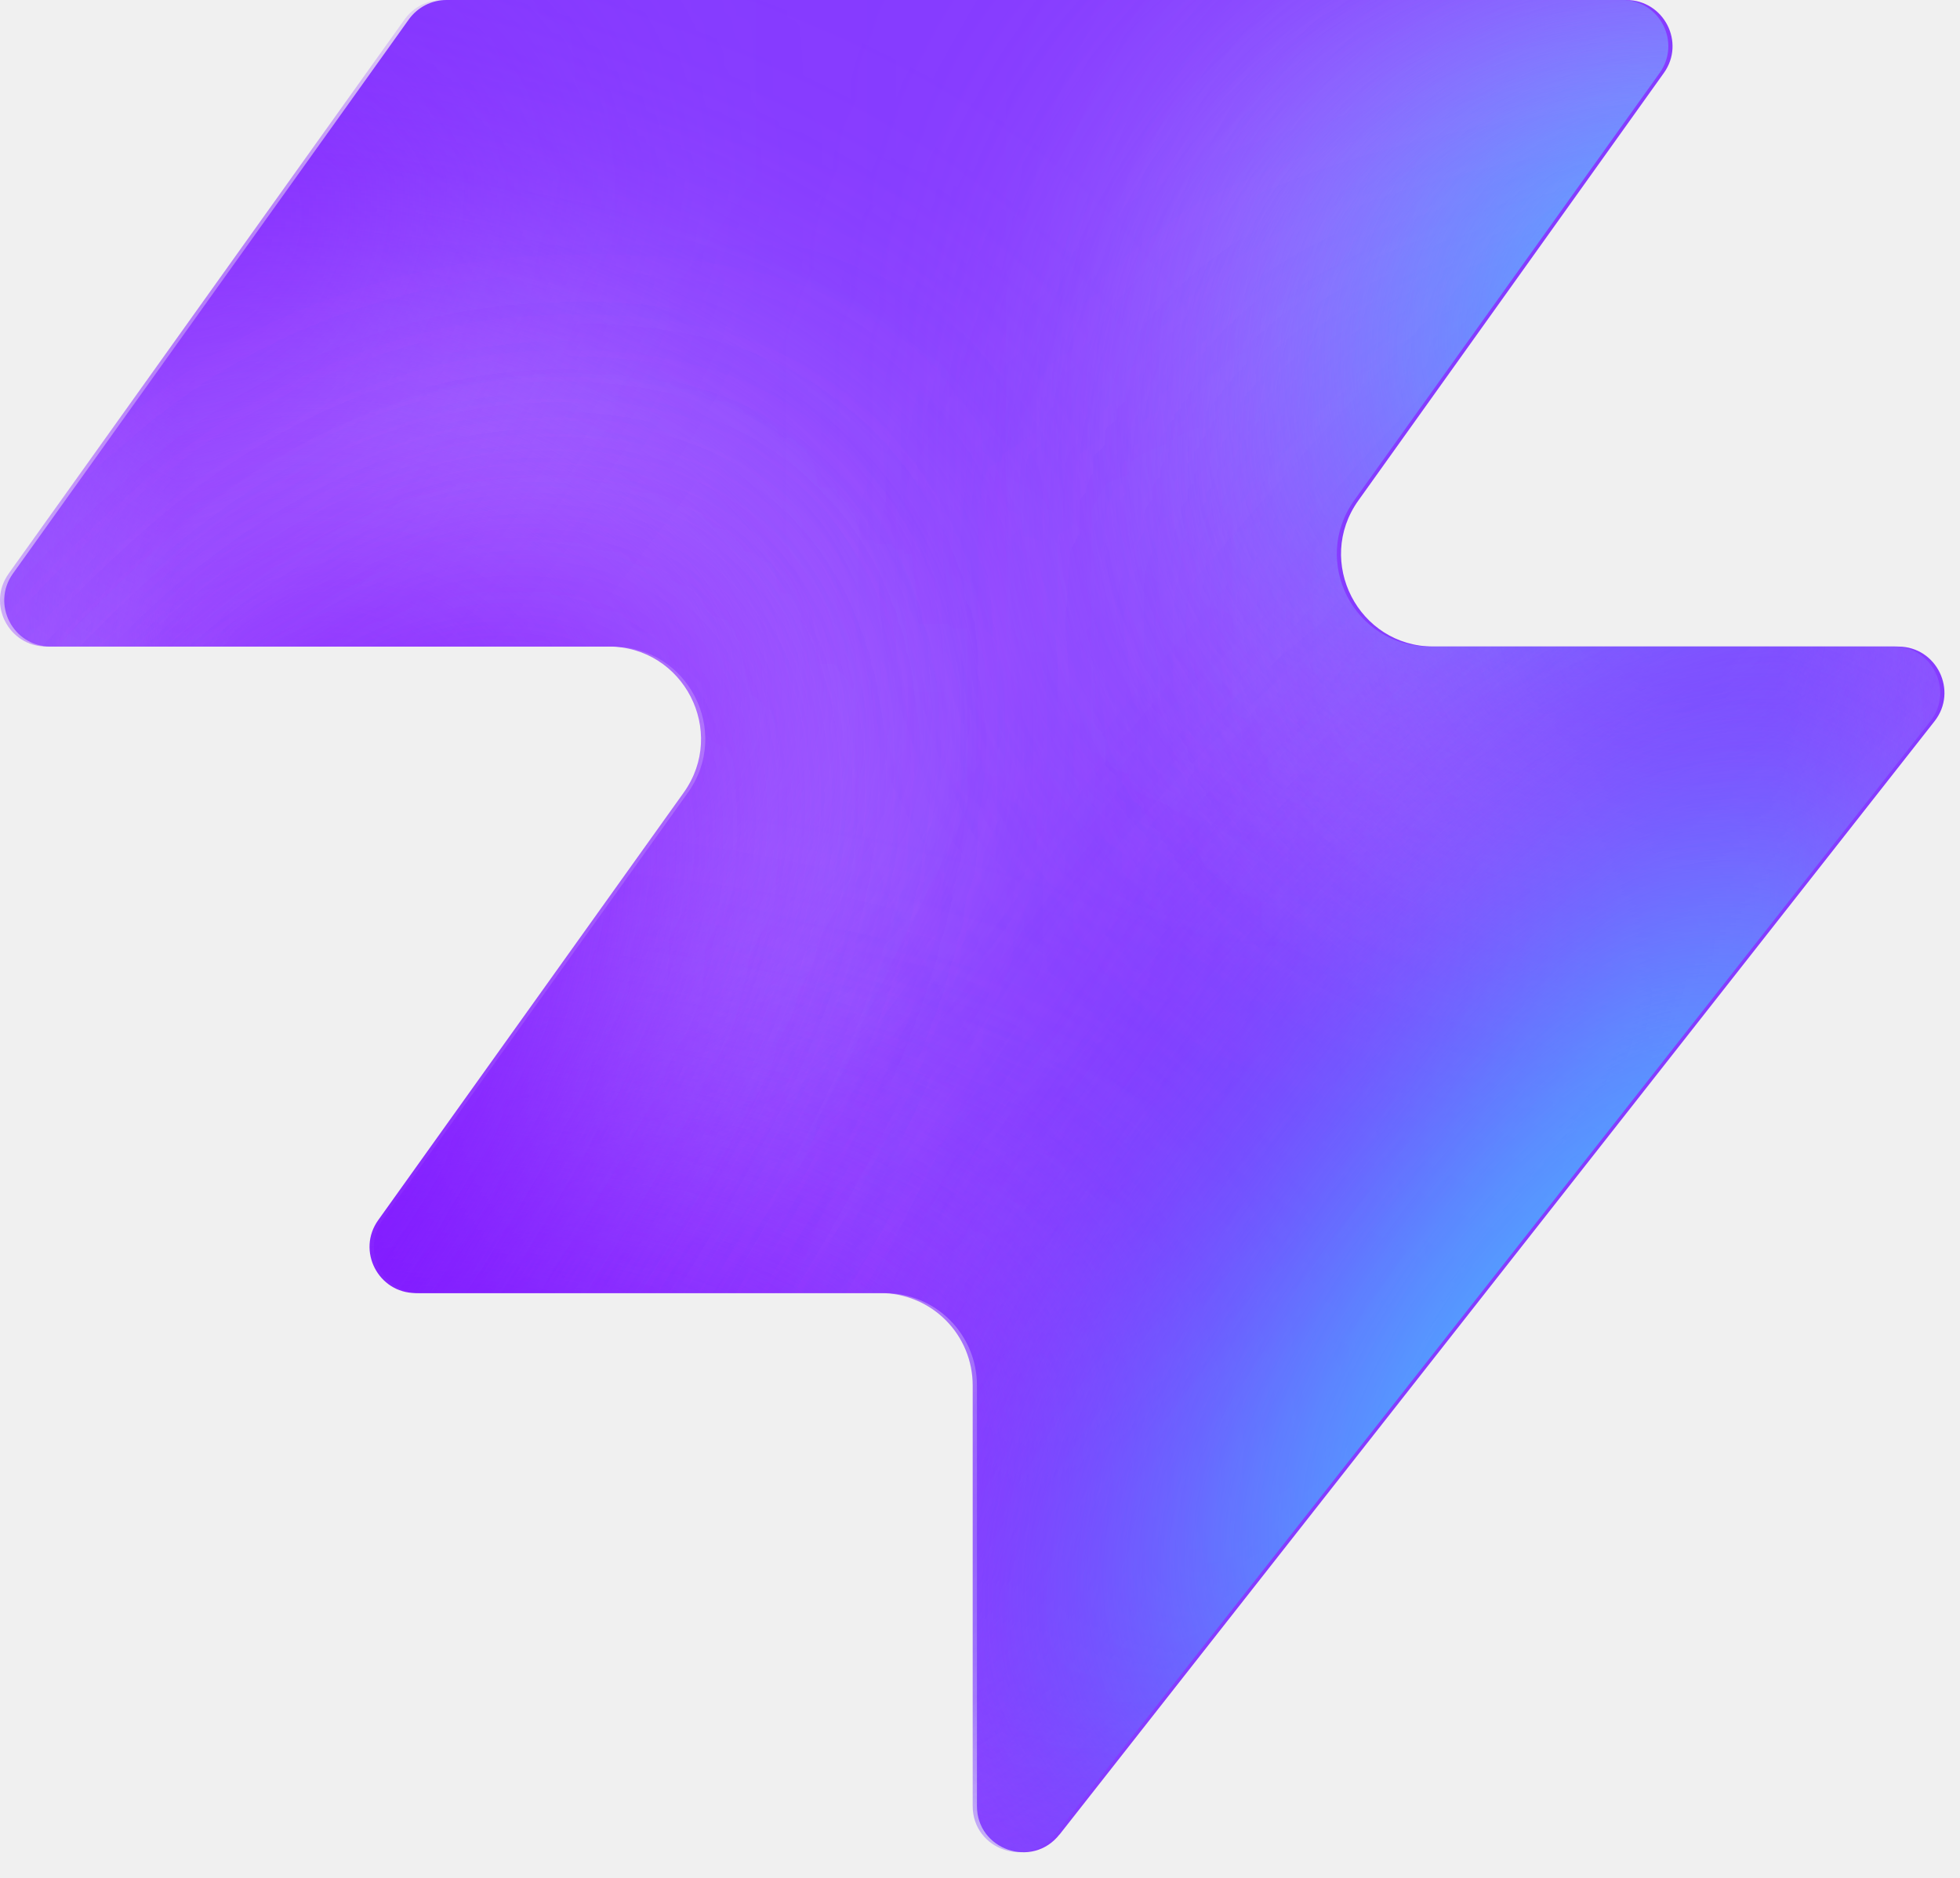
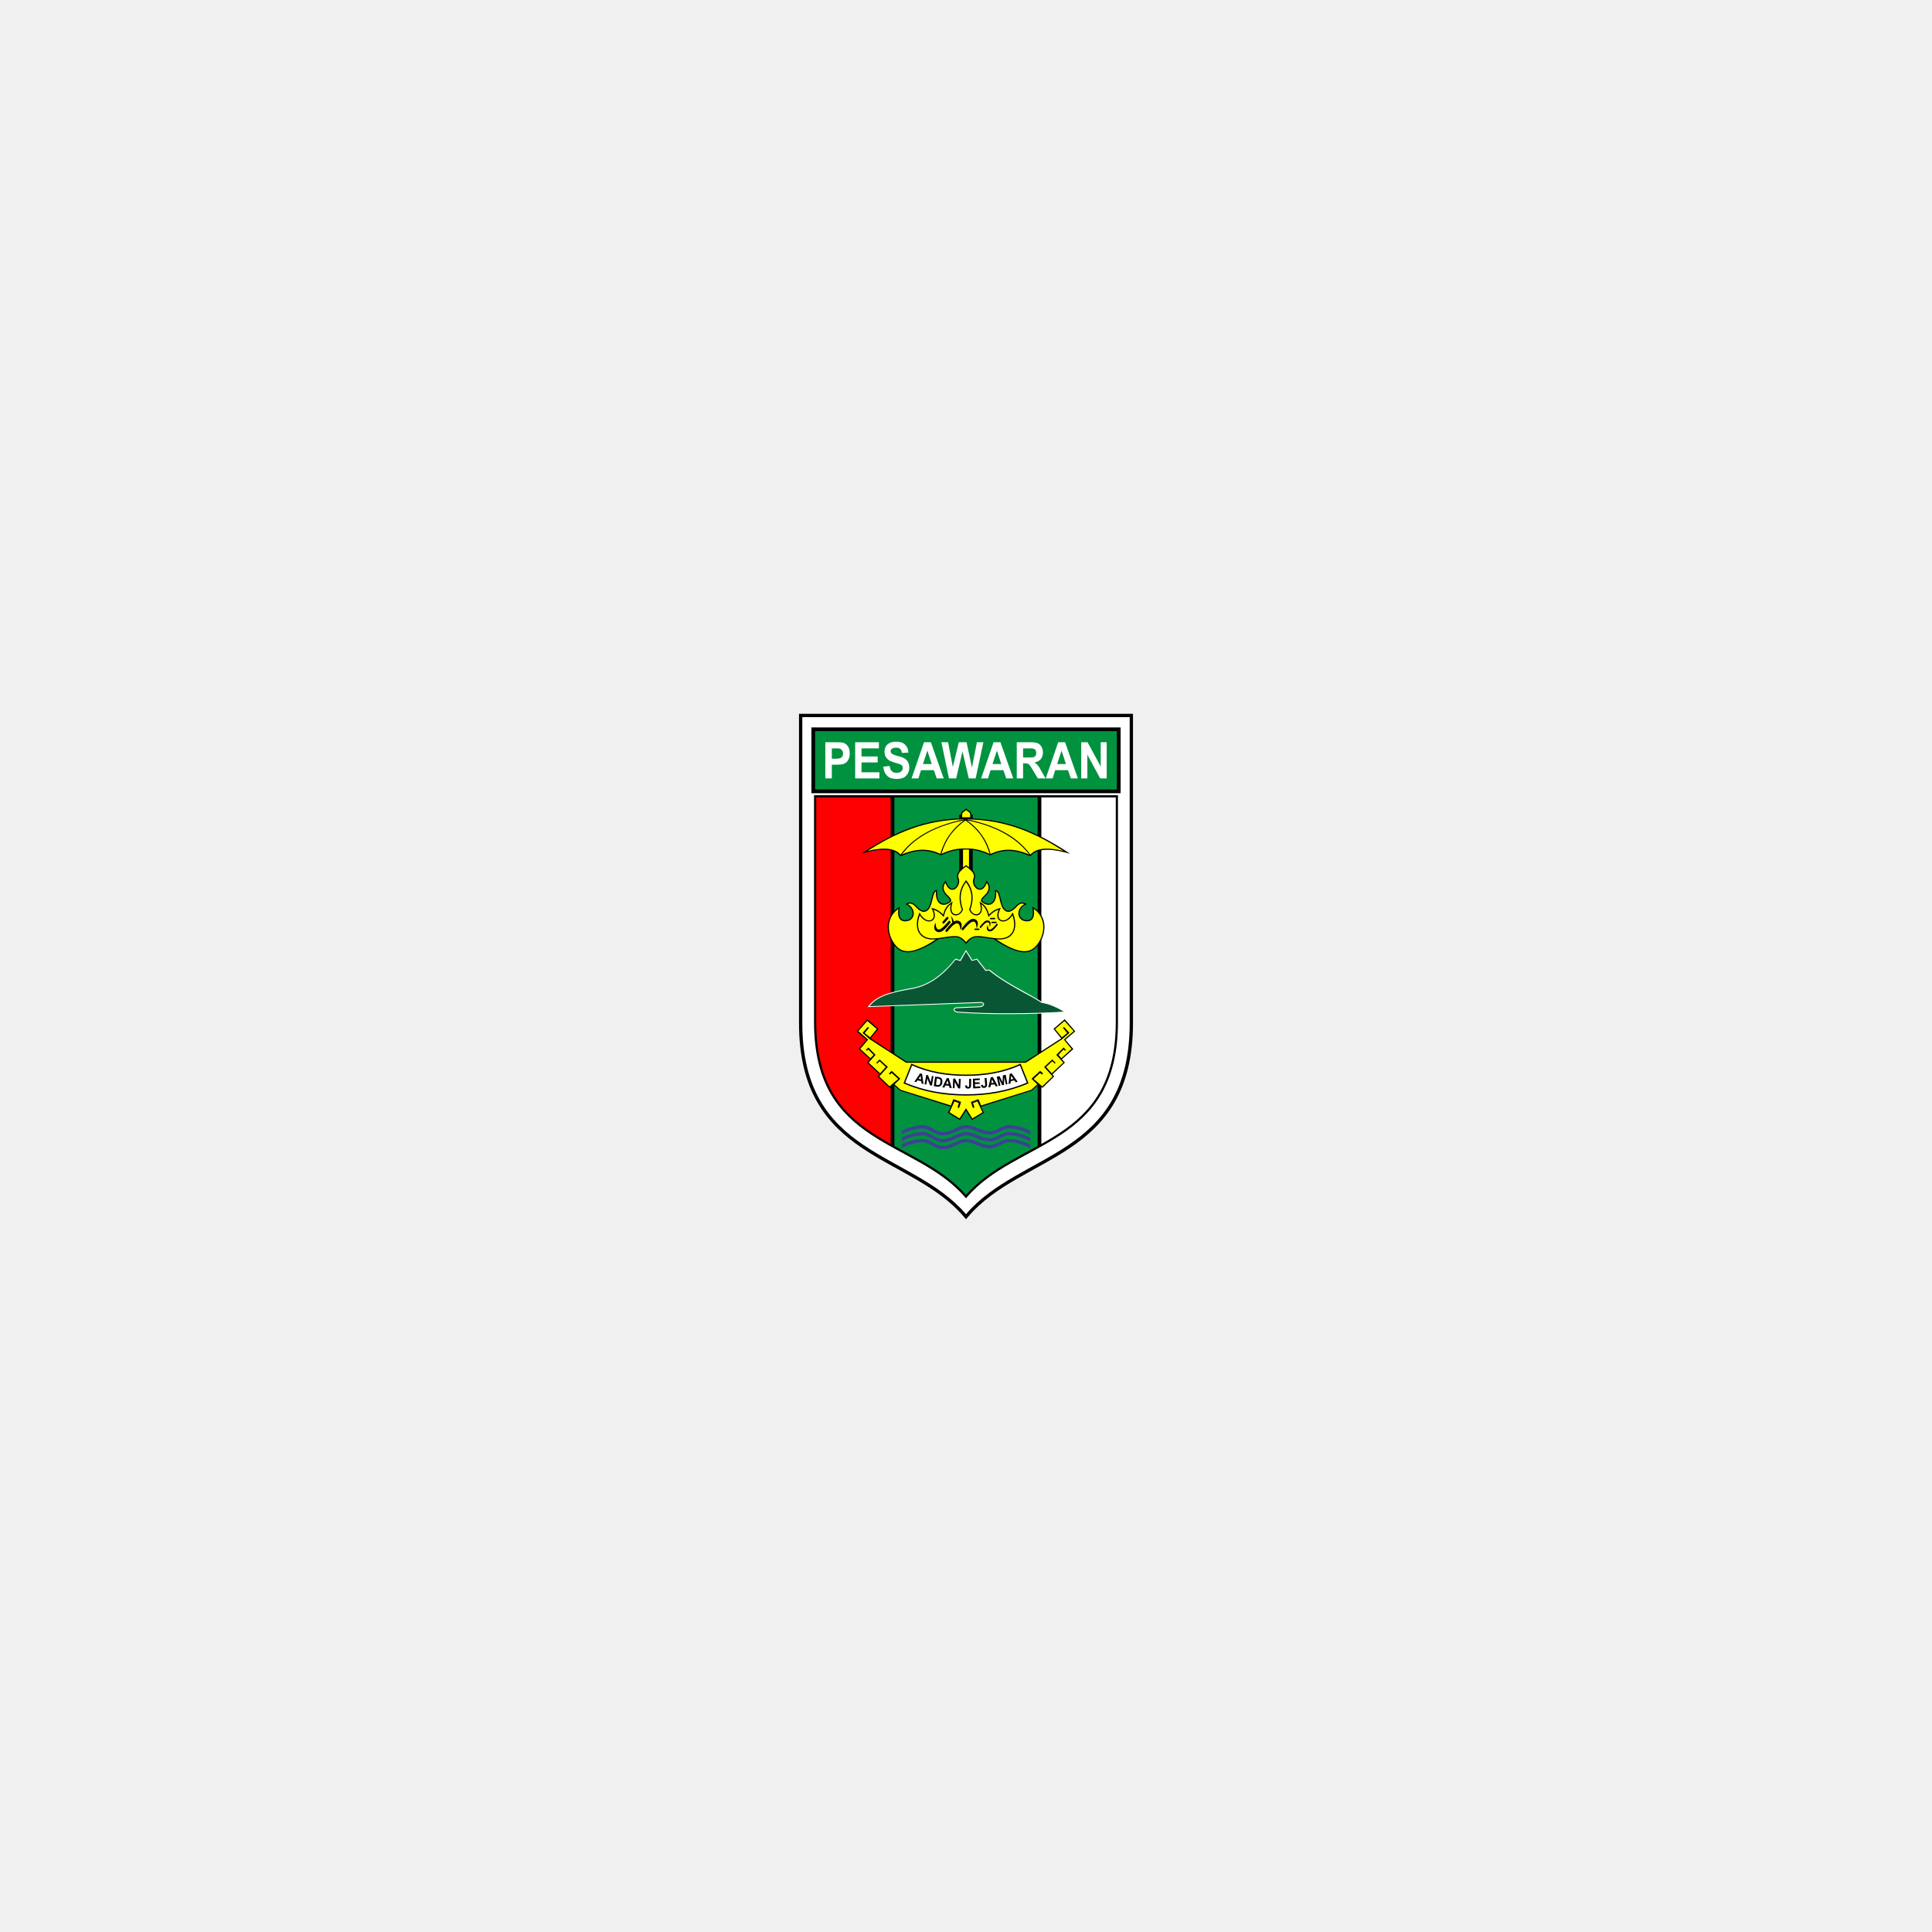
- <svg xmlns="http://www.w3.org/2000/svg" width="48" height="46" fill="none" viewBox="0 0 48 46">
-   <path fill="#863bff" d="M25.946 44.938c-.664.845-2.021.375-2.021-.698V33.937a2.26 2.26 0 0 0-2.262-2.262H10.287c-.92 0-1.456-1.04-.92-1.788l7.48-10.471c1.07-1.497 0-3.578-1.842-3.578H1.237c-.92 0-1.456-1.04-.92-1.788L10.013.474c.214-.297.556-.474.92-.474h28.894c.92 0 1.456 1.04.92 1.788l-7.48 10.471c-1.07 1.498 0 3.579 1.842 3.579h11.377c.943 0 1.473 1.088.89 1.83L25.947 44.94z" style="fill:#863bff;fill:color(display-p3 .525 .23 1);fill-opacity:1" />
-   <mask id="a" width="48" height="46" x="0" y="0" maskUnits="userSpaceOnUse" style="mask-type:alpha">
-     <path fill="#000" d="M25.842 44.938c-.664.844-2.021.375-2.021-.698V33.937a2.26 2.26 0 0 0-2.262-2.262H10.183c-.92 0-1.456-1.04-.92-1.788l7.48-10.471c1.07-1.498 0-3.579-1.842-3.579H1.133c-.92 0-1.456-1.04-.92-1.787L9.91.473c.214-.297.556-.474.92-.474h28.894c.92 0 1.456 1.04.92 1.788l-7.48 10.471c-1.07 1.498 0 3.578 1.842 3.578h11.377c.943 0 1.473 1.088.89 1.832L25.843 44.94z" style="fill:#000;fill-opacity:1" />
-   </mask>
-   <g mask="url(#a)">
-     <g filter="url(#b)">
-       <ellipse cx="5.508" cy="14.704" fill="#ede6ff" rx="5.508" ry="14.704" style="fill:#ede6ff;fill:color(display-p3 .927 .903 1);fill-opacity:1" transform="matrix(.00324 1 1 -.00324 -4.47 31.516)" />
-     </g>
-     <g filter="url(#c)">
-       <ellipse cx="10.399" cy="29.851" fill="#ede6ff" rx="10.399" ry="29.851" style="fill:#ede6ff;fill:color(display-p3 .927 .903 1);fill-opacity:1" transform="matrix(.00324 1 1 -.00324 -39.328 7.883)" />
-     </g>
-     <g filter="url(#d)">
-       <ellipse cx="5.508" cy="30.487" fill="#7e14ff" rx="5.508" ry="30.487" style="fill:#7e14ff;fill:color(display-p3 .492 .077 1);fill-opacity:1" transform="rotate(89.814 -25.913 -14.639)scale(1 -1)" />
-     </g>
-     <g filter="url(#e)">
-       <ellipse cx="5.508" cy="30.599" fill="#7e14ff" rx="5.508" ry="30.599" style="fill:#7e14ff;fill:color(display-p3 .492 .077 1);fill-opacity:1" transform="rotate(89.814 -32.644 -3.334)scale(1 -1)" />
-     </g>
-     <g filter="url(#f)">
-       <ellipse cx="5.508" cy="30.599" fill="#7e14ff" rx="5.508" ry="30.599" style="fill:#7e14ff;fill:color(display-p3 .492 .077 1);fill-opacity:1" transform="matrix(.00324 1 1 -.00324 -34.34 30.47)" />
-     </g>
-     <g filter="url(#g)">
-       <ellipse cx="14.072" cy="22.078" fill="#ede6ff" rx="14.072" ry="22.078" style="fill:#ede6ff;fill:color(display-p3 .927 .903 1);fill-opacity:1" transform="rotate(93.35 24.506 48.493)scale(-1 1)" />
-     </g>
-     <g filter="url(#h)">
-       <ellipse cx="3.47" cy="21.501" fill="#7e14ff" rx="3.47" ry="21.501" style="fill:#7e14ff;fill:color(display-p3 .492 .077 1);fill-opacity:1" transform="rotate(89.009 28.708 47.59)scale(-1 1)" />
-     </g>
-     <g filter="url(#i)">
-       <ellipse cx="3.47" cy="21.501" fill="#7e14ff" rx="3.47" ry="21.501" style="fill:#7e14ff;fill:color(display-p3 .492 .077 1);fill-opacity:1" transform="rotate(89.009 28.708 47.59)scale(-1 1)" />
-     </g>
-     <g filter="url(#j)">
-       <ellipse cx=".387" cy="8.972" fill="#7e14ff" rx="4.407" ry="29.108" style="fill:#7e14ff;fill:color(display-p3 .492 .077 1);fill-opacity:1" transform="rotate(39.51 .387 8.972)" />
-     </g>
-     <g filter="url(#k)">
-       <ellipse cx="47.523" cy="-6.092" fill="#7e14ff" rx="4.407" ry="29.108" style="fill:#7e14ff;fill:color(display-p3 .492 .077 1);fill-opacity:1" transform="rotate(37.892 47.523 -6.092)" />
-     </g>
-     <g filter="url(#l)">
-       <ellipse cx="41.412" cy="6.333" fill="#47bfff" rx="5.971" ry="9.665" style="fill:#47bfff;fill:color(display-p3 .28 .748 1);fill-opacity:1" transform="rotate(37.892 41.412 6.333)" />
-     </g>
-     <g filter="url(#m)">
-       <ellipse cx="-1.879" cy="38.332" fill="#7e14ff" rx="4.407" ry="29.108" style="fill:#7e14ff;fill:color(display-p3 .492 .077 1);fill-opacity:1" transform="rotate(37.892 -1.88 38.332)" />
-     </g>
-     <g filter="url(#n)">
-       <ellipse cx="-1.879" cy="38.332" fill="#7e14ff" rx="4.407" ry="29.108" style="fill:#7e14ff;fill:color(display-p3 .492 .077 1);fill-opacity:1" transform="rotate(37.892 -1.88 38.332)" />
-     </g>
-     <g filter="url(#o)">
-       <ellipse cx="35.651" cy="29.907" fill="#7e14ff" rx="4.407" ry="29.108" style="fill:#7e14ff;fill:color(display-p3 .492 .077 1);fill-opacity:1" transform="rotate(37.892 35.651 29.907)" />
-     </g>
-     <g filter="url(#p)">
-       <ellipse cx="38.418" cy="32.4" fill="#47bfff" rx="5.971" ry="15.297" style="fill:#47bfff;fill:color(display-p3 .28 .748 1);fill-opacity:1" transform="rotate(37.892 38.418 32.4)" />
+ <svg xmlns="http://www.w3.org/2000/svg" xml:space="preserve" width="100%" height="100%" version="1.1" style="shape-rendering:geometricPrecision; text-rendering:geometricPrecision; image-rendering:optimizeQuality; fill-rule:evenodd; clip-rule:evenodd" viewBox="-1250 0 11000 11000">
+   <defs>
+     <style type="text/css">
+     .str2 {stroke:black;stroke-width:42.532}
+     .str5 {stroke:black;stroke-width:42.532}
+     .str4 {stroke:black;stroke-width:42.532}
+     .str1 {stroke:black;stroke-width:42.532}
+     .str0 {stroke:black;stroke-width:37.579}
+     .str3 {stroke:black;stroke-width:12.528}
+     .str6 {stroke:black;stroke-width:7.516}
+     .fil0 {fill:none}
+     .fil11 {fill:black}
+     .fil8 {fill:black}
+     .fil2 {fill:#00923F}
+     .fil6 {fill:#095635}
+     .fil3 {fill:red}
+     .fil5 {fill:yellow}
+     .fil9 {fill:yellow}
+     .fil1 {fill:white}
+     .fil7 {fill:#3E4095;fill-rule:nonzero}
+     .fil10 {fill:black;fill-rule:nonzero}
+     .fil4 {fill:white;fill-rule:nonzero}
+   </style>
+     <clipPath id="id0">
+       <path d="M3391 5819c0,705 573,660 859,994 286,-334 859,-288 859,-994l0 -1285 -1718 0 0 1285z" />
+     </clipPath>
+   </defs>
+   <g id="Layer_x0020_1">
+     <g id="Kabupaten_x0020_Pesawaran_x0020__x005b_koleksilogo.com_x005d_.cdr">
+       <g>
+         <path class="fil0 str0" d="M3318 5825c0,764 621,726 932,1088 311,-362 932,-324 932,-1088l0 -1742 -932 0 -932 0 0 1742z" />
+         <path id="1" class="fil1" d="M3318 5825c0,764 621,726 932,1088 311,-362 932,-324 932,-1088l0 -1742 -932 0 -932 0 0 1742z" />
+       </g>
+       <g>
+    </g>
+       <g style="clip-path:url(#id0)">
+         <g>
+           <g>
+             <polygon class="fil0 str1" points="3821,4478 4679,4478 4679,6913 3821,6913 " />
+             <polygon id="1" class="fil2" points="3821,4478 4679,4478 4679,6913 3821,6913 " />
+           </g>
+           <g>
+             <polygon class="fil0 str1" points="3821,4478 3391,4478 3391,6913 3821,6913 " />
+             <polygon id="1" class="fil3" points="3821,4478 3391,4478 3391,6913 3821,6913 " />
+           </g>
+           <g>
+             <polygon class="fil0 str2" points="4679,4478 5109,4478 5109,6913 4679,6913 " />
+             <polygon id="1" class="fil1" points="4679,4478 5109,4478 5109,6913 4679,6913 " />
+           </g>
+         </g>
+       </g>
+       <path class="fil0 str3" d="M3391 5819c0,705 573,660 859,994 286,-334 859,-288 859,-994l0 -1285 -1718 0 0 1285z" />
+       <g>
+         <polygon class="fil0 str4" points="3391,4163 5109,4163 5109,4495 3391,4495 " />
+         <polygon id="1" class="fil2" points="3391,4163 5109,4163 5109,4495 3391,4495 " />
+       </g>
+       <path class="fil4" d="M3449 4432l0 -206 59 0c22,0 37,1 43,3 11,3 20,10 27,21 7,10 10,23 10,39 0,13 -2,24 -6,32 -4,9 -9,16 -15,21 -7,4 -13,8 -19,9 -9,2 -22,3 -38,3l-24 0 0 78 -37 0zm37 -171l0 59 20 0c14,0 24,-2 29,-4 5,-2 8,-5 11,-10 3,-4 4,-10 4,-16 0,-7 -2,-14 -6,-18 -3,-5 -8,-8 -14,-10 -5,-1 -13,-1 -27,-1l-17 0zm133 171l0 -206 135 0 0 35 -99 0 0 46 92 0 0 34 -92 0 0 56 102 0 0 35 -138 0zm160 -67l36 -4c2,14 6,23 13,30 6,6 15,9 26,9 12,0 21,-2 27,-8 6,-6 9,-12 9,-20 0,-5 -1,-9 -4,-12 -2,-4 -7,-7 -13,-9 -4,-2 -14,-5 -29,-9 -20,-6 -34,-12 -42,-21 -11,-11 -16,-25 -16,-41 0,-10 2,-20 7,-29 6,-10 13,-16 23,-21 10,-5 22,-7 36,-7 23,0 40,5 51,17 12,11 18,26 19,45l-37 2c-2,-11 -5,-18 -10,-23 -5,-5 -13,-7 -23,-7 -11,0 -19,2 -25,7 -4,4 -6,8 -6,13 0,5 2,9 5,13 5,4 16,9 34,14 18,4 31,9 40,14 8,5 15,12 20,21 5,9 7,20 7,33 0,12 -3,23 -9,33 -6,10 -14,18 -24,23 -11,5 -24,7 -40,7 -23,0 -41,-6 -53,-18 -12,-12 -20,-29 -22,-52zm344 67l-40 0 -16 -47 -73 0 -15 47 -39 0 71 -206 39 0 73 206zm-68 -82l-25 -76 -25 76 50 0zm98 82l-43 -206 38 0 27 141 34 -141 44 0 31 144 28 -144 37 0 -44 206 -39 0 -36 -154 -36 154 -41 0zm366 0l-40 0 -16 -47 -73 0 -15 47 -39 0 71 -206 39 0 73 206zm-68 -82l-25 -76 -25 76 50 0zm88 82l0 -206 77 0c20,0 34,2 43,6 8,4 15,10 21,20 5,9 8,20 8,32 0,15 -4,28 -12,38 -8,10 -20,16 -36,19 8,5 14,11 19,17 6,6 13,18 21,34l23 40 -44 0 -27 -45c-9,-16 -16,-26 -19,-30 -4,-4 -8,-7 -11,-9 -4,-1 -11,-2 -19,-2l-8 0 0 86 -36 0zm36 -119l28 0c17,0 28,-1 33,-2 4,-2 8,-5 10,-9 3,-4 4,-9 4,-15 0,-7 -2,-13 -5,-17 -3,-4 -8,-7 -14,-8 -3,-1 -12,-1 -27,-1l-29 0 0 52zm312 119l-40 0 -16 -47 -73 0 -15 47 -39 0 71 -206 39 0 73 206zm-68 -82l-25 -76 -25 76 50 0zm87 82l0 -206 36 0 75 138 0 -138 34 0 0 206 -37 0 -73 -135 0 135 -35 0z" />
+       <g>
+         <polygon class="fil0 str5" points="4233,4660 4267,4660 4267,4984 4233,4984 " />
+         <polygon id="1" class="fil5" points="4233,4660 4267,4660 4267,4984 4233,4984 " />
+       </g>
+       <path class="fil6" d="M4285 5469l-35 -56 -32 56 -27 -8c-57,69 -131,144 -246,166 -100,19 -198,34 -249,104l639 -24c21,0 24,24 -12,26l-121 4c-33,1 -20,24 -1,25 205,14 409,12 614,0 -40,-25 -83,-46 -132,-54 -99,-62 -203,-105 -298,-184 -8,-2 -15,-1 -22,2 -17,-22 -34,-44 -51,-65l-27 8z" />
+       <path class="fil4" d="M4282 5470l-32 -52 -31 54 -28 -8c-28,34 -60,70 -100,100 -40,30 -87,55 -145,66l-17 3c-92,17 -180,34 -228,96l634 -24c7,0 13,3 16,7 1,2 2,4 2,6 0,2 -1,5 -3,7 -3,5 -12,10 -27,10l-120 5c-10,0 -15,2 -18,5 0,1 -1,2 -1,3 0,1 1,3 2,4 3,4 9,7 15,8 102,7 205,10 307,9 100,0 199,-3 299,-9 -18,-11 -37,-21 -56,-29 -22,-10 -44,-17 -69,-21l0 0 -1 0c-34,-22 -69,-41 -105,-60 -65,-36 -131,-73 -193,-123 -3,-1 -6,-2 -9,-1 -4,0 -7,1 -10,2l-2 1 -51 -65 -28 7 -1 -1zm-30 -58l34 54 27 -8 51 65c3,-1 6,-2 9,-2 4,-1 8,0 12,1l1 0 0 0c62,51 127,87 193,123 35,19 70,39 105,60 24,5 47,12 69,21 22,10 43,21 63,34l7 4 -8 1c-102,6 -205,9 -307,9 -103,1 -205,-2 -307,-9 -8,-1 -16,-5 -19,-10 -2,-2 -3,-4 -3,-7 0,-2 1,-4 2,-6 4,-4 10,-7 21,-7l121 -5c13,0 20,-4 23,-8 1,-1 2,-3 2,-4 0,-1 -1,-2 -1,-4 -2,-2 -6,-4 -12,-4l-645 24 3 -4c50,-67 140,-84 235,-102l17 -3c57,-11 104,-35 143,-65 40,-30 73,-66 101,-101l1 -1 26 8 34 -58 2 4z" />
+       <path class="fil7" d="M3884 6516c17,-9 35,-16 53,-21 24,-7 47,-10 67,-10 22,-1 40,9 59,20 17,9 34,19 53,19 26,1 49,-10 71,-20 20,-9 40,-19 61,-19 25,-1 45,7 68,16 20,9 42,17 67,19 18,1 36,-8 54,-17 18,-9 36,-18 55,-18 21,0 44,3 68,10 19,5 38,13 56,22l0 22c-20,-12 -41,-20 -62,-26 -21,-7 -42,-10 -62,-10 -15,1 -31,9 -47,17 -20,10 -40,20 -63,19 -28,-2 -52,-12 -73,-20 -21,-9 -40,-16 -60,-16 -18,1 -36,9 -54,18 -24,11 -49,23 -79,22 -24,-1 -43,-11 -62,-22 -17,-9 -33,-18 -50,-18 -18,1 -40,4 -62,10 -20,6 -40,14 -58,24l0 -21zm0 -79c17,-8 35,-15 53,-20 24,-7 47,-11 67,-11 22,0 40,10 59,20 17,10 34,19 53,20 26,0 49,-10 71,-20 20,-10 40,-19 61,-20 25,-1 45,8 68,17 20,8 42,17 67,18 18,2 36,-7 54,-16 18,-9 36,-18 55,-19 21,0 44,4 68,10 19,6 38,13 56,23l0 21c-20,-11 -41,-20 -62,-26 -21,-6 -42,-9 -62,-9 -15,0 -31,8 -47,16 -20,10 -40,21 -63,19 -28,-2 -52,-11 -73,-20 -21,-8 -40,-16 -60,-15 -18,1 -36,9 -54,18 -24,11 -49,22 -79,21 -24,0 -43,-11 -62,-21 -17,-9 -33,-18 -50,-18 -18,0 -40,3 -62,10 -20,5 -40,13 -58,23l0 -21zm0 39c17,-8 35,-15 53,-20 24,-7 47,-10 67,-11 22,0 40,10 59,21 17,9 34,18 53,19 26,1 49,-10 71,-20 20,-10 40,-19 61,-20 25,0 45,8 68,17 20,8 42,17 67,19 18,1 36,-8 54,-17 18,-9 36,-18 55,-18 21,-1 44,3 68,9 19,6 38,14 56,23l0 22c-20,-12 -41,-21 -62,-27 -21,-6 -42,-9 -62,-9 -15,0 -31,8 -47,17 -20,10 -40,20 -63,18 -28,-1 -52,-11 -73,-19 -21,-9 -40,-16 -60,-16 -18,1 -36,9 -54,18 -24,11 -49,23 -79,22 -24,-1 -43,-12 -62,-22 -17,-9 -33,-18 -50,-18 -18,0 -40,4 -62,10 -20,6 -40,14 -58,24l0 -22z" />
+       <g>
+         <path class="fil8" d="M4255 4837l0 0 -8 0 -8 0 0 0c-45,0 -89,13 -129,32l-3 1 -3 -1c-77,-37 -147,-29 -222,5l-4 1 -4 -3c-17,-20 -40,-29 -66,-32 -38,-5 -81,2 -117,11l-39 10 34 -22c79,-50 160,-94 248,-126 99,-36 200,-53 305,-54l0 0 8 0 8 0 0 0c105,1 206,18 305,54 89,32 170,76 249,126l34 22 -39 -10c-37,-9 -80,-16 -117,-11 -26,3 -50,12 -67,32l-3 3 -4 -1c-76,-34 -146,-42 -222,-5l-3 1 -3 -1c-41,-19 -85,-32 -130,-32z" />
+         <path class="fil9" d="M3689 4845c154,-97 321,-178 557,-180l0 0 1 0 2 0 0 0c236,2 403,83 556,180 -97,-24 -157,-15 -190,22 -69,-30 -143,-45 -227,-4 -44,-21 -91,-34 -139,-32l0 0 -2 0 -1 0 0 0c-49,-2 -95,11 -139,32 -84,-41 -158,-26 -228,4 -32,-37 -92,-46 -190,-22z" />
+         <path class="fil10" d="M4613 4869c-33,-43 -74,-83 -133,-117 -56,-34 -129,-62 -225,-82 29,21 56,45 78,75 25,32 45,71 57,117l-5 2c-13,-46 -32,-84 -56,-116 -25,-32 -55,-59 -88,-81l-11 -8 14 3c103,21 180,50 239,85 60,35 101,75 134,119l-4 3z" />
+         <path class="fil10" d="M3877 4866c33,-44 75,-84 135,-119 59,-35 136,-64 239,-85l13 -3 -11 8c-33,22 -62,49 -87,81 -24,32 -44,70 -56,116l-6 -2c13,-46 33,-85 58,-117 22,-30 48,-54 77,-75 -96,20 -168,48 -225,82 -58,34 -100,74 -132,117l-5 -3z" />
+       </g>
+       <path class="fil8" d="M4221 4653c0,-5 0,-10 0,-15l0 0 0 -1c1,-6 3,-12 8,-17 5,-4 13,-7 17,-12l5 -6 5 6c4,5 12,8 17,12 5,5 7,11 8,17l0 1 0 0c0,5 0,10 0,15l0 7 -7 0c-15,0 -31,0 -46,0l-7 0 0 -7z" />
+       <path class="fil9" d="M4228 4653c16,0 30,0 46,0 0,-5 0,-10 0,-15 -1,-16 -15,-16 -23,-26l0 0 0 0c-8,10 -22,10 -23,26 0,5 0,10 0,15z" />
+       <path class="fil8" d="M4356 5106c-6,6 -14,14 -15,23 13,11 32,21 49,14 24,-10 27,-45 26,-67l-1 -10 9 3c10,3 15,16 18,25 4,13 6,26 10,39 3,13 8,30 16,40 6,7 14,12 23,12 17,0 34,-17 45,-29 12,-13 30,-24 49,-14l11 6 -11 5c-20,11 -35,34 -29,57 3,11 10,19 20,25 13,4 30,7 42,-2 15,-12 14,-40 11,-57l-2 -15 13 9c24,17 42,40 51,69 8,26 7,53 1,78 -7,27 -21,53 -39,73 -8,9 -18,17 -28,22 -24,13 -52,12 -77,5 -38,-9 -76,-29 -109,-49l0 0 -189 -128 -188 128 0 0c-33,20 -71,40 -109,49 -25,7 -53,8 -77,-5 -10,-5 -20,-13 -28,-22 -18,-20 -32,-46 -39,-73 -6,-25 -7,-52 1,-78 9,-29 27,-52 51,-69l13 -9 -2 15c-3,17 -4,45 11,57 12,9 29,6 42,2 10,-6 17,-14 20,-25 5,-23 -9,-46 -29,-57l-11 -5 11 -6c19,-10 36,1 49,14 11,12 28,29 45,29 9,0 17,-5 23,-12 8,-10 13,-27 16,-40 4,-13 6,-26 10,-39 3,-9 8,-22 18,-25l9 -3 -1 10c-1,22 2,57 26,67 17,7 36,-3 49,-14 -1,-9 -9,-17 -15,-23 -27,-23 -40,-52 -18,-83l7 -10 4 11c5,11 14,30 26,34 6,3 13,2 19,-1 16,-10 25,-30 20,-49 0,-2 -1,-3 -1,-5 -14,-31 22,-59 44,-74l4 -3 5 3c22,15 58,43 44,74 0,2 -1,3 -1,5 -5,19 4,39 20,49 6,3 13,4 19,1 12,-4 21,-23 26,-34l4 -11 7 10c22,31 9,60 -18,83z" />
+       <path class="fil9" d="M4058 5362l192 -130 193 130c104,64 165,69 205,24 57,-65 59,-162 -12,-211 8,53 -13,83 -63,66 -38,-20 -30,-72 9,-93 -11,-6 -25,-5 -42,13 -25,27 -51,45 -77,16 -22,-28 -23,-96 -41,-102 5,71 -39,99 -87,57 -1,-11 5,-20 17,-31 28,-25 34,-49 17,-74 -13,28 -27,47 -54,36 -22,-13 -31,-41 -22,-63 10,-22 -10,-43 -42,-66l-1 0 0 0c-32,23 -52,44 -42,66 9,22 -1,50 -22,63 -27,11 -41,-8 -54,-36 -17,25 -11,49 17,74 12,11 18,20 17,31 -48,42 -92,14 -87,-57 -18,6 -19,74 -41,102 -26,29 -52,11 -77,-16 -17,-18 -31,-19 -42,-13 39,21 47,73 9,93 -50,17 -71,-13 -63,-66 -71,49 -69,146 -12,211 40,45 101,40 205,-24z" />
+       <path class="fil8" d="M4120 5207c6,-25 18,-49 40,-64l14 -10 -4 17c-3,12 -5,26 -1,38 3,8 8,14 16,16 7,3 15,1 22,-2 9,-5 15,-14 19,-23 -20,-56 -18,-110 18,-159l6 -9 7 9c36,49 38,103 18,159 4,9 10,18 19,23 7,3 15,5 22,2 8,-2 13,-8 16,-16 4,-12 2,-26 -1,-38l-4 -17 14 10c22,15 34,39 40,64 15,-15 32,-28 53,-34l14 -4 -6 13c-7,16 -13,42 4,54 8,6 19,5 29,2 14,-6 26,-18 34,-31l7 -12 5 14c12,34 17,79 -8,110 -17,22 -44,30 -72,30l0 0c-21,0 -42,-3 -63,-6 -19,-3 -37,-6 -56,-7 -5,0 -11,0 -17,0 -19,2 -37,16 -48,31l-7 8 -6 -8c-11,-15 -30,-29 -48,-31 -6,0 -12,0 -17,0 -19,1 -37,4 -56,7 -21,3 -42,6 -63,6l0 0c-28,0 -55,-8 -72,-30 -25,-31 -20,-76 -8,-110l5 -14 7 12c8,13 20,25 34,31 10,3 21,4 29,-2 17,-12 11,-38 4,-54l-6 -13 14 4c21,6 38,19 53,34z" />
+       <path class="fil9" d="M4196 5330c17,1 38,13 53,33l1 1 1 -1c16,-20 37,-32 54,-33 43,-3 83,12 136,13 75,-1 99,-60 73,-132 -37,61 -110,39 -78,-31 -19,5 -39,18 -58,41 -7,-32 -19,-58 -41,-73 20,73 -48,84 -69,31 22,-59 16,-111 -17,-155l-1 -2 -1 2c-32,44 -38,96 -16,155 -21,53 -89,42 -69,-31 -22,15 -34,41 -41,73 -19,-23 -39,-36 -58,-41 32,70 -41,92 -78,31 -26,72 -2,131 73,132 53,-1 93,-16 136,-13z" />
+       <g>
+         <path class="fil11" d="M4077 5252c0,28 7,39 17,40 18,1 44,-33 58,-48 5,-6 13,6 9,10 -13,14 -31,41 -53,51 -5,2 -11,3 -16,2 -17,-3 -33,-19 -15,-55zm104 -5c-4,-13 -10,-24 -18,-34 5,13 8,26 9,40 -15,12 -28,31 -38,42 -4,4 4,16 9,10 13,-16 39,-49 57,-48 10,1 17,12 18,40 17,-36 2,-53 -15,-55 -6,-1 -12,0 -17,2 -2,1 -3,2 -5,3zm-42 -24c3,-3 7,-3 9,-1 3,3 3,7 1,9l-23 25c-2,3 -6,3 -9,1 -2,-3 -2,-7 0,-9l22 -25z" />
+         <path class="fil11" d="M4310 5287c0,-28 -7,-39 -17,-40 -18,-1 -44,32 -58,48 -5,6 -13,-6 -9,-10 13,-14 31,-41 53,-51 5,-2 11,-3 16,-2 17,2 32,19 15,55z" />
+         <path class="fil11" d="M4385 5278c0,-20 -5,-27 -12,-27 -12,-1 -29,21 -38,32 -4,4 -9,-4 -6,-7 8,-9 20,-28 35,-34 3,-1 7,-2 11,-1 11,1 21,12 10,37z" />
+         <path class="fil11" d="M4374 5266c0,19 5,26 11,27 12,0 30,-22 39,-33 3,-4 9,4 6,7 -9,9 -20,28 -35,34 -3,2 -7,2 -11,2 -12,-2 -22,-13 -10,-37z" />
+         <path class="fil11" d="M4301 5287l22 0c2,0 4,2 4,4l0 0c0,2 -2,4 -4,4l-22 0c-2,0 -4,-2 -4,-4l0 0c0,-2 2,-4 4,-4z" />
+         <path class="fil11" d="M4390 5226l22 0c3,0 5,2 5,4l0 0c0,2 -2,4 -5,4l-22 0c-2,0 -4,-2 -4,-4l0 0c0,-2 2,-4 4,-4z" />
+         <path class="fil11" d="M4398 5248l22 0c3,0 5,2 5,4l0 0c0,2 -2,4 -5,4l-22 0c-2,0 -4,-2 -4,-4l0 0c0,-2 2,-4 4,-4z" />
+       </g>
+       <path class="fil8" d="M4163 6301l-288 -91 -39 -34 -21 18 -68 -65 11 -12 -72 -67 18 -19 -65 -58 44 -53 -56 -48 61 -69 64 55 -45 54 204 132c226,0 451,0 677,0l204 -132 -44 -54 64 -55 60 69 -56 48 45 53 -65 58 17 19 -71 67 10 12 -67 65 -21 -18 -40 34 -288 91 16 35 -68 41 -34 -54 -35 54 -68 -41 16 -35z" />
+       <path class="fil9" d="M4213 6368l37 -58 36 58 58 -35 -29 -62 -25 9 8 26 -9 2 -11 -34 43 -16 15 36 285 -89 35 -31 -33 -32 49 -45 17 15 -7 6 -10 -9 -37 34 49 42 59 -56 -48 -54 46 -43 19 19 -4 5 -15 -14 -35 33 32 36 66 -61 -40 -44 42 -42 13 14 -5 5 -8 -8 -30 31 17 19 58 -53 -44 -53 56 -48 -52 -58 -54 46 39 47 30 -24 -24 -30 6 -5 31 34 -42 36 -207 134c-227,0 -454,0 -681,0l-207 -134 -41 -36 30 -34 7 5 -25 30 31 24 38 -47 -54 -46 -51 58 56 48 -45 53 58 53 18 -19 -31 -31 -7 8 -6 -5 14 -14 41 42 -39 44 65 61 32 -36 -35 -33 -14 14 -5 -5 19 -19 47 43 -49 54 59 56 49 -42 -37 -34 -10 9 -6 -6 16 -15 49 45 -33 32 35 31 286 89 14 -36 44 16 -11 34 -9 -2 7 -26 -25 -9 -28 62 57 35z" />
+       <path class="fil1 str6" d="M3899 6166c111,48 229,68 351,68 122,0 240,-20 351,-68l-42 -105c-97,44 -200,61 -309,61 -109,0 -212,-17 -309,-61l-42 105z" />
+       <path class="fil10" d="M4008 6172l-11 -3 -2 -13 -21 -5 -7 10 -11 -2 33 -48 11 3 8 58zm-14 -26l-2 -21 -12 17 14 4zm20 27l10 -53 10 2 15 40 7 -36 9 1 -9 54 -11 -2 -15 -39 -6 35 -10 -2zm60 -43l20 2c4,1 8,2 10,3 3,1 5,3 7,6 2,3 3,6 4,9 1,4 1,8 0,13 0,5 -1,9 -3,12 -2,3 -4,6 -7,8 -2,2 -5,3 -8,4 -2,0 -6,0 -10,0l-20 -3 7 -54zm10 10l-5 36 8 1c3,1 5,1 7,1 2,-1 3,-1 4,-2 2,-1 3,-3 4,-5 1,-2 2,-5 2,-10 1,-4 1,-7 0,-9 0,-3 -1,-5 -2,-6 -1,-2 -3,-3 -5,-3 -1,-1 -4,-1 -8,-2l-5 -1zm85 55l-12 -1 -4 -12 -21 -2 -5 12 -12 -1 26 -53 11 1 17 56zm-18 -23l-6 -21 -9 20 15 1zm24 23l2 -54 11 0 20 38 2 -37 10 1 -3 54 -11 0 -20 -37 -1 36 -10 -1zm93 -52l11 -1 0 35c0,5 0,8 -1,10 -1,4 -3,6 -5,8 -3,2 -7,3 -11,3 -5,0 -10,-1 -12,-4 -3,-3 -5,-7 -5,-13l10 -2c0,3 1,6 2,7 1,2 3,3 5,3 2,0 4,-1 5,-2 1,-2 2,-5 1,-9l0 -35zm23 54l-2 -55 39 -2 1 9 -29 2 1 12 26 -1 1 9 -27 1 1 15 29 -2 1 10 -41 2zm65 -59l11 -1 3 35c0,4 0,8 -1,10 -1,3 -2,6 -5,8 -3,2 -6,4 -11,4 -5,0 -9,-1 -12,-3 -3,-3 -5,-8 -5,-13l10 -2c0,3 1,5 2,6 1,2 3,3 5,3 2,-1 4,-1 5,-3 1,-1 1,-4 1,-9l-3 -35zm75 46l-12 1 -6 -11 -21 2 -3 13 -12 2 14 -57 12 -2 28 52zm-23 -19l-10 -19 -4 21 14 -2zm28 18l-11 -53 16 -3 17 34 2 -38 16 -4 10 54 -9 2 -9 -42 -2 44 -10 2 -19 -40 9 42 -10 2zm108 -24l-11 3 -8 -11 -20 5 -2 13 -11 3 7 -58 11 -3 34 48zm-24 -16l-13 -18 -2 21 15 -3z" />
    </g>
  </g>
-   <defs>
-     <filter id="b" width="60.045" height="41.654" x="-19.77" y="16.149" color-interpolation-filters="sRGB" filterUnits="userSpaceOnUse">
-       <feFlood flood-opacity="0" result="BackgroundImageFix" />
-       <feBlend in="SourceGraphic" in2="BackgroundImageFix" result="shape" />
-       <feGaussianBlur result="effect1_foregroundBlur_2002_17158" stdDeviation="7.659" />
-     </filter>
-     <filter id="c" width="90.34" height="51.437" x="-54.613" y="-7.533" color-interpolation-filters="sRGB" filterUnits="userSpaceOnUse">
-       <feFlood flood-opacity="0" result="BackgroundImageFix" />
-       <feBlend in="SourceGraphic" in2="BackgroundImageFix" result="shape" />
-       <feGaussianBlur result="effect1_foregroundBlur_2002_17158" stdDeviation="7.659" />
-     </filter>
-     <filter id="d" width="79.355" height="29.4" x="-49.64" y="2.03" color-interpolation-filters="sRGB" filterUnits="userSpaceOnUse">
-       <feFlood flood-opacity="0" result="BackgroundImageFix" />
-       <feBlend in="SourceGraphic" in2="BackgroundImageFix" result="shape" />
-       <feGaussianBlur result="effect1_foregroundBlur_2002_17158" stdDeviation="4.596" />
-     </filter>
-     <filter id="e" width="79.579" height="29.4" x="-45.045" y="20.029" color-interpolation-filters="sRGB" filterUnits="userSpaceOnUse">
-       <feFlood flood-opacity="0" result="BackgroundImageFix" />
-       <feBlend in="SourceGraphic" in2="BackgroundImageFix" result="shape" />
-       <feGaussianBlur result="effect1_foregroundBlur_2002_17158" stdDeviation="4.596" />
-     </filter>
-     <filter id="f" width="79.579" height="29.4" x="-43.513" y="21.178" color-interpolation-filters="sRGB" filterUnits="userSpaceOnUse">
-       <feFlood flood-opacity="0" result="BackgroundImageFix" />
-       <feBlend in="SourceGraphic" in2="BackgroundImageFix" result="shape" />
-       <feGaussianBlur result="effect1_foregroundBlur_2002_17158" stdDeviation="4.596" />
-     </filter>
-     <filter id="g" width="74.749" height="58.852" x="15.756" y="-17.901" color-interpolation-filters="sRGB" filterUnits="userSpaceOnUse">
-       <feFlood flood-opacity="0" result="BackgroundImageFix" />
-       <feBlend in="SourceGraphic" in2="BackgroundImageFix" result="shape" />
-       <feGaussianBlur result="effect1_foregroundBlur_2002_17158" stdDeviation="7.659" />
-     </filter>
-     <filter id="h" width="61.377" height="25.362" x="23.548" y="2.284" color-interpolation-filters="sRGB" filterUnits="userSpaceOnUse">
-       <feFlood flood-opacity="0" result="BackgroundImageFix" />
-       <feBlend in="SourceGraphic" in2="BackgroundImageFix" result="shape" />
-       <feGaussianBlur result="effect1_foregroundBlur_2002_17158" stdDeviation="4.596" />
-     </filter>
-     <filter id="i" width="61.377" height="25.362" x="23.548" y="2.284" color-interpolation-filters="sRGB" filterUnits="userSpaceOnUse">
-       <feFlood flood-opacity="0" result="BackgroundImageFix" />
-       <feBlend in="SourceGraphic" in2="BackgroundImageFix" result="shape" />
-       <feGaussianBlur result="effect1_foregroundBlur_2002_17158" stdDeviation="4.596" />
-     </filter>
-     <filter id="j" width="56.045" height="63.649" x="-27.636" y="-22.853" color-interpolation-filters="sRGB" filterUnits="userSpaceOnUse">
-       <feFlood flood-opacity="0" result="BackgroundImageFix" />
-       <feBlend in="SourceGraphic" in2="BackgroundImageFix" result="shape" />
-       <feGaussianBlur result="effect1_foregroundBlur_2002_17158" stdDeviation="4.596" />
-     </filter>
-     <filter id="k" width="54.814" height="64.646" x="20.116" y="-38.415" color-interpolation-filters="sRGB" filterUnits="userSpaceOnUse">
-       <feFlood flood-opacity="0" result="BackgroundImageFix" />
-       <feBlend in="SourceGraphic" in2="BackgroundImageFix" result="shape" />
-       <feGaussianBlur result="effect1_foregroundBlur_2002_17158" stdDeviation="4.596" />
-     </filter>
-     <filter id="l" width="33.541" height="35.313" x="24.641" y="-11.323" color-interpolation-filters="sRGB" filterUnits="userSpaceOnUse">
-       <feFlood flood-opacity="0" result="BackgroundImageFix" />
-       <feBlend in="SourceGraphic" in2="BackgroundImageFix" result="shape" />
-       <feGaussianBlur result="effect1_foregroundBlur_2002_17158" stdDeviation="4.596" />
-     </filter>
-     <filter id="m" width="54.814" height="64.646" x="-29.286" y="6.009" color-interpolation-filters="sRGB" filterUnits="userSpaceOnUse">
-       <feFlood flood-opacity="0" result="BackgroundImageFix" />
-       <feBlend in="SourceGraphic" in2="BackgroundImageFix" result="shape" />
-       <feGaussianBlur result="effect1_foregroundBlur_2002_17158" stdDeviation="4.596" />
-     </filter>
-     <filter id="n" width="54.814" height="64.646" x="-29.286" y="6.009" color-interpolation-filters="sRGB" filterUnits="userSpaceOnUse">
-       <feFlood flood-opacity="0" result="BackgroundImageFix" />
-       <feBlend in="SourceGraphic" in2="BackgroundImageFix" result="shape" />
-       <feGaussianBlur result="effect1_foregroundBlur_2002_17158" stdDeviation="4.596" />
-     </filter>
-     <filter id="o" width="54.814" height="64.646" x="8.244" y="-2.416" color-interpolation-filters="sRGB" filterUnits="userSpaceOnUse">
-       <feFlood flood-opacity="0" result="BackgroundImageFix" />
-       <feBlend in="SourceGraphic" in2="BackgroundImageFix" result="shape" />
-       <feGaussianBlur result="effect1_foregroundBlur_2002_17158" stdDeviation="4.596" />
-     </filter>
-     <filter id="p" width="39.409" height="43.623" x="18.713" y="10.588" color-interpolation-filters="sRGB" filterUnits="userSpaceOnUse">
-       <feFlood flood-opacity="0" result="BackgroundImageFix" />
-       <feBlend in="SourceGraphic" in2="BackgroundImageFix" result="shape" />
-       <feGaussianBlur result="effect1_foregroundBlur_2002_17158" stdDeviation="4.596" />
-     </filter>
-   </defs>
</svg>
